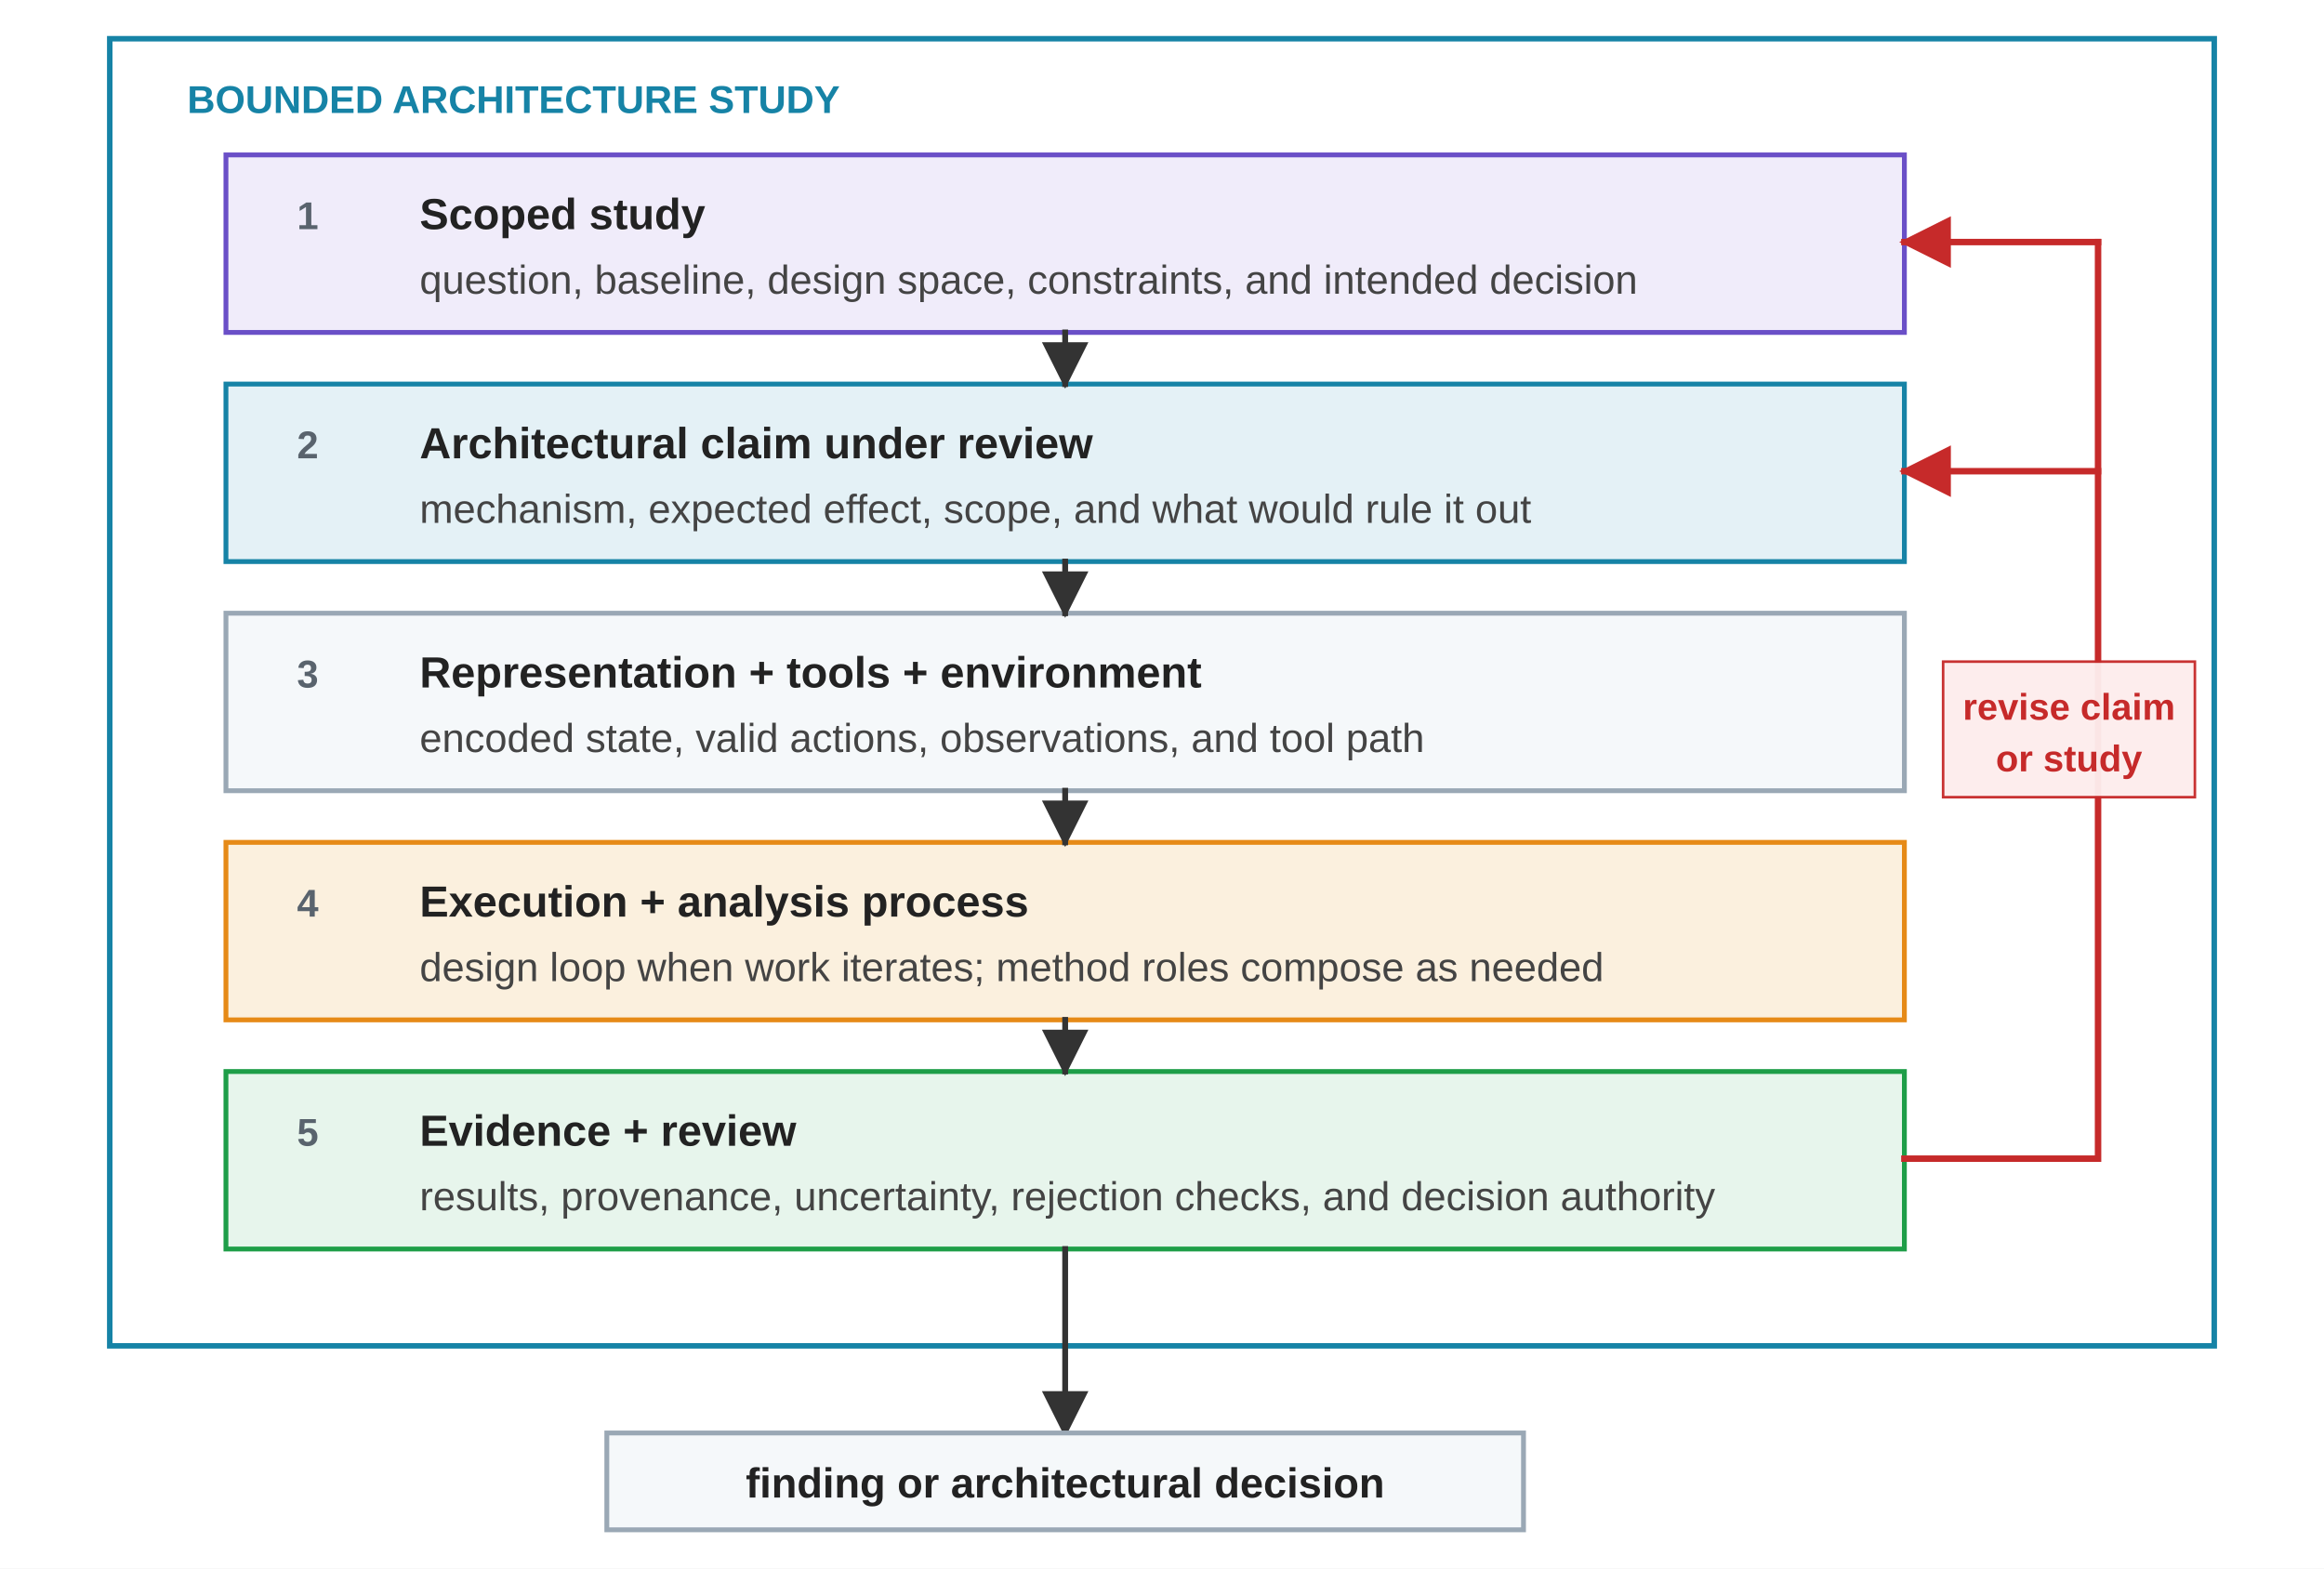
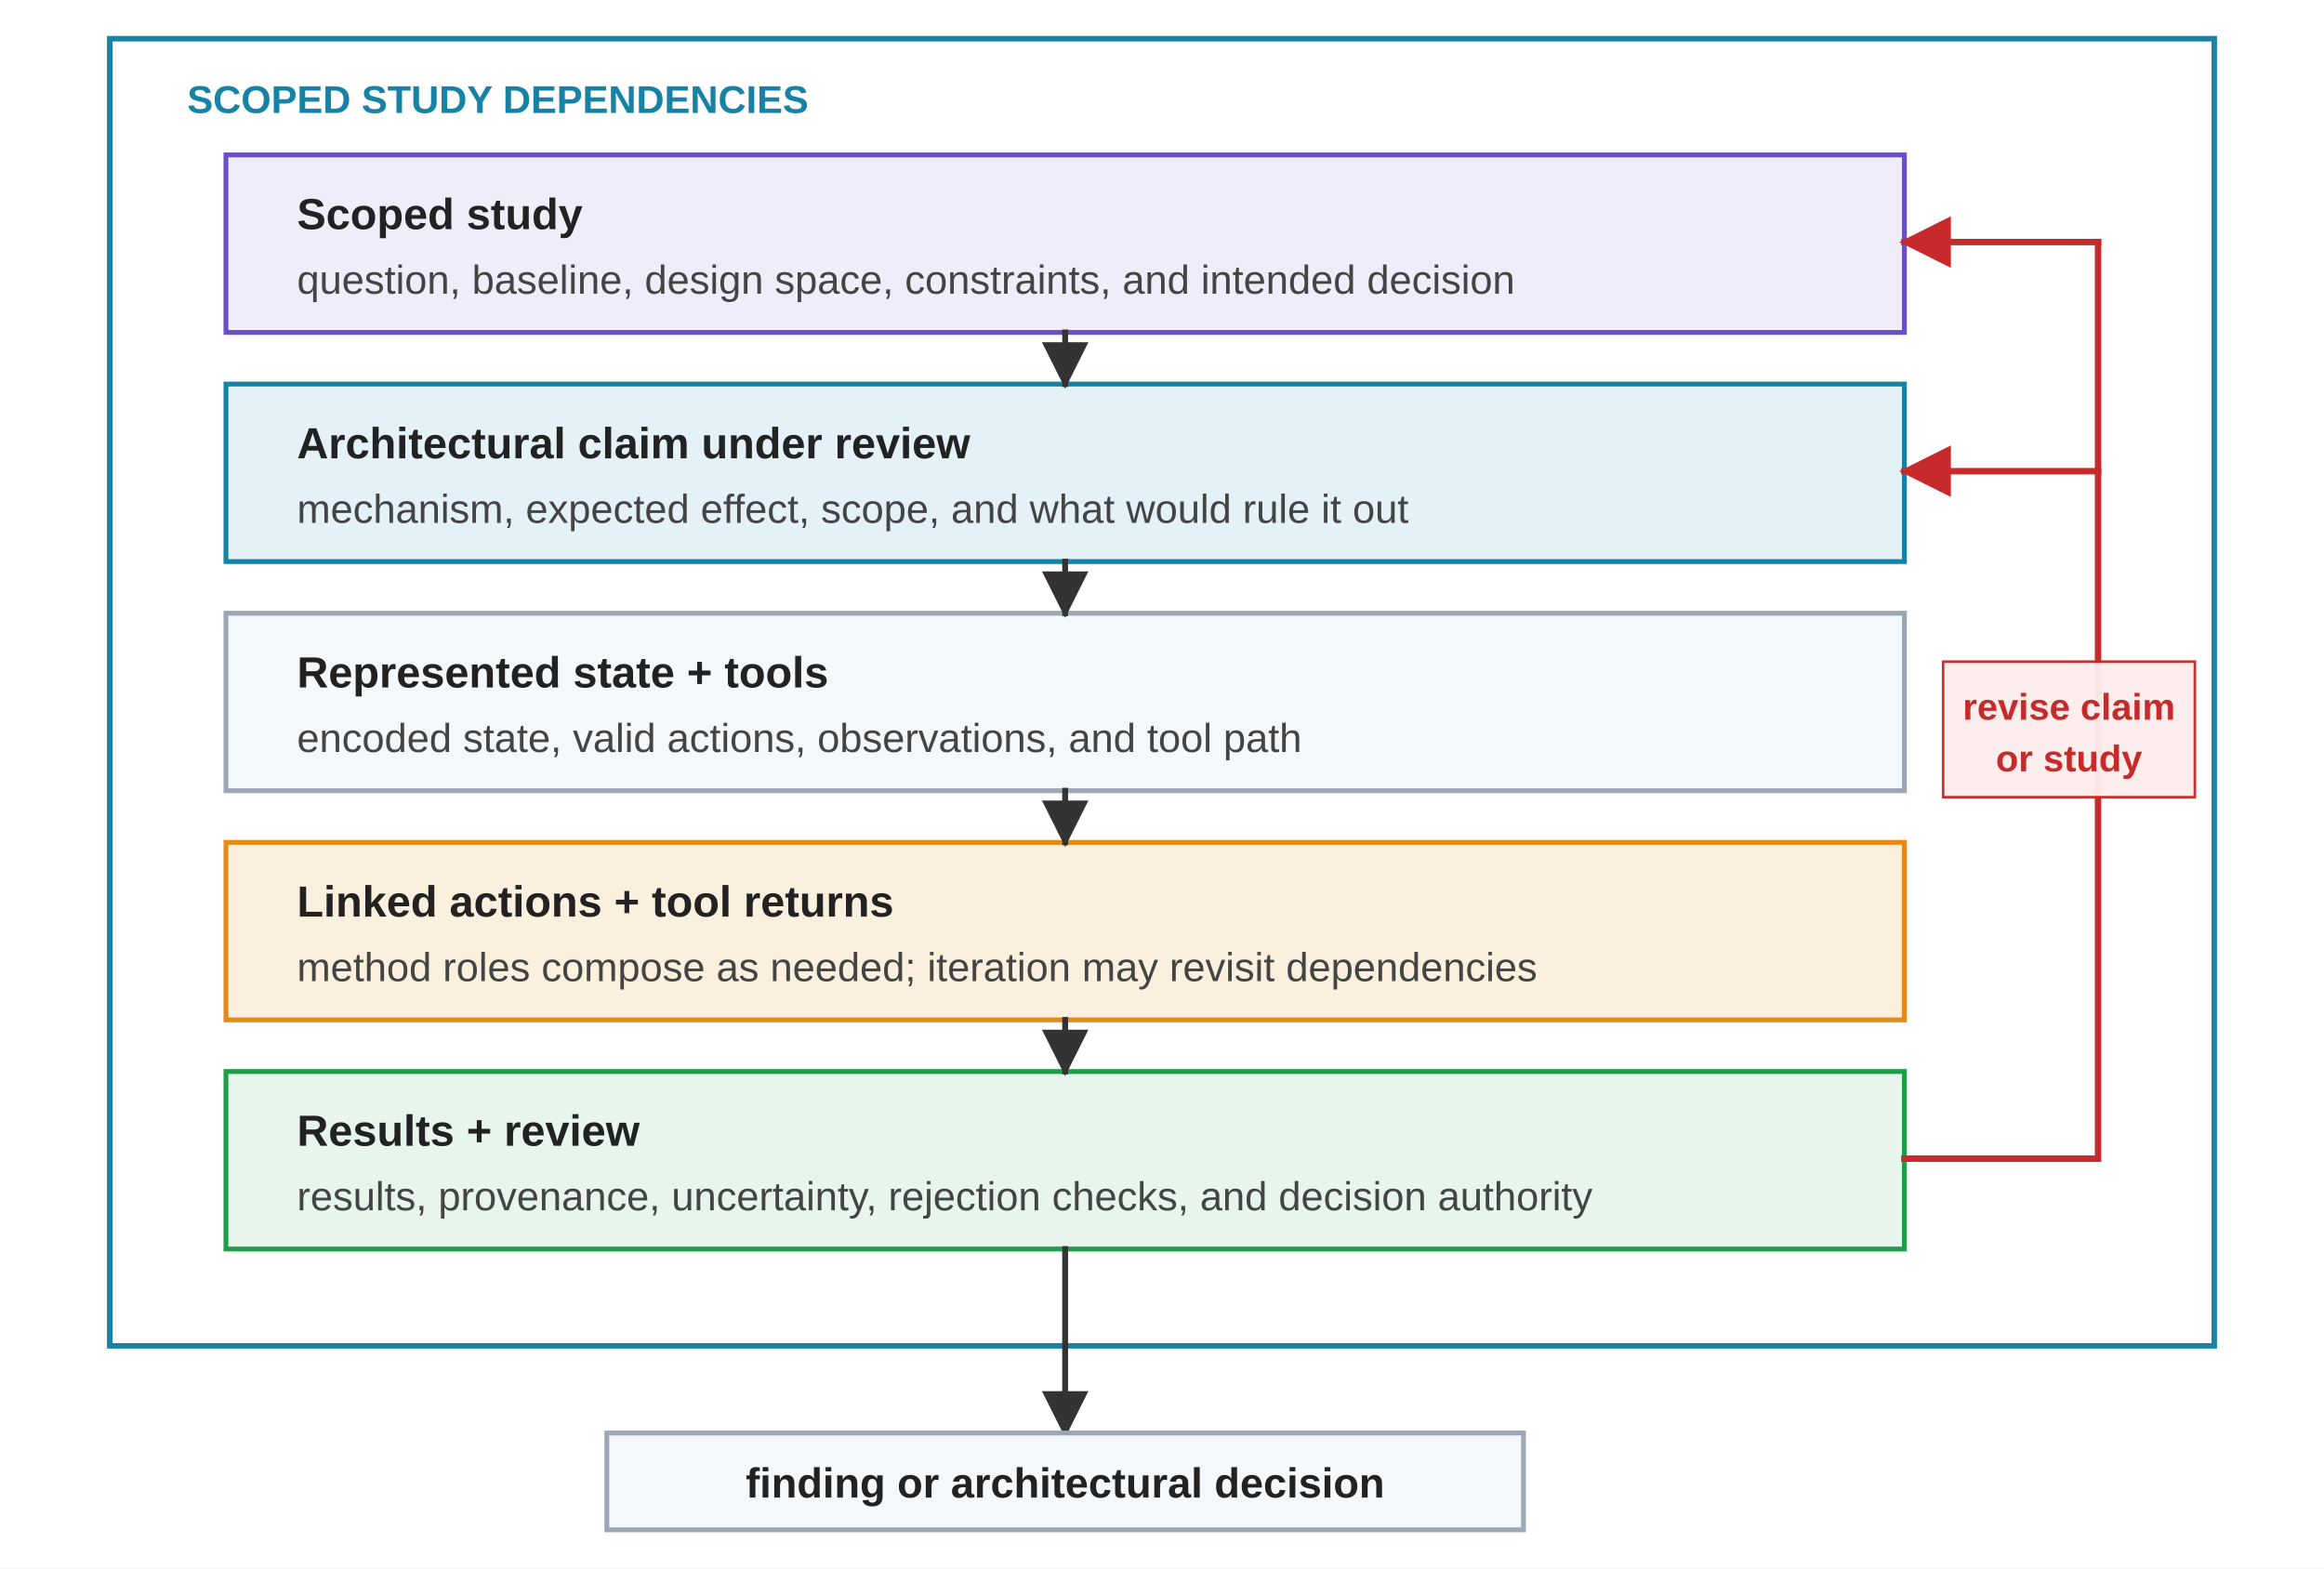
<svg xmlns="http://www.w3.org/2000/svg" viewBox="0 0 720 486" role="img">
  <defs>
    <marker id="arrow" viewBox="0 0 10 10" refX="9" refY="5" markerWidth="8" markerHeight="8" orient="auto">
      <path d="M 0 0 L 10 5 L 0 10 z" fill="#333333" />
    </marker>
    <marker id="arrow-red" viewBox="0 0 10 10" refX="9" refY="5" markerWidth="8" markerHeight="8" orient="auto">
      <path d="M 0 0 L 10 5 L 0 10 z" fill="#C62A2A" />
    </marker>
    <style>
      .font { font-family: Arial, Helvetica, sans-serif; }
      .study { fill: #FFFFFF; stroke: #1683A6; stroke-width: 1.7; }
      .box { fill: #FFFFFF; stroke: #333333; stroke-width: 1.5; }
      .scope { stroke: #6A4FC7; fill: #F0ECFA; }
      .claim { stroke: #1683A6; fill: #E4F1F6; }
      .rep { stroke: #9AA8B5; fill: #F5F8FA; }
      .loop { stroke: #E68A17; fill: #FBF0DE; }
      .review { stroke: #1E9E48; fill: #E7F5EC; }
      .outcome { stroke: #9AA8B5; fill: #F5F8FA; }
      .study-label { font-size: 12px; font-weight: 700; fill: #1683A6; letter-spacing: 0; }
      .label { font-size: 13.5px; font-weight: 700; fill: #222222; }
      .small { font-size: 12.5px; fill: #444444; }
      .outcome-text { font-size: 13px; font-weight: 700; fill: #222222; }
      .tag { font-size: 12px; font-weight: 700; fill: #59636D; letter-spacing: 0; }
      .arrow { stroke: #333333; stroke-width: 1.8; fill: none; stroke-linecap: square; stroke-linejoin: miter; }
      .revision { stroke: #C62A2A; stroke-width: 2; fill: none; stroke-linecap: square; stroke-linejoin: miter; }
      .revision-text { font-size: 11.5px; fill: #C62A2A; font-weight: 700; }
    </style>
  </defs>
  <rect width="720" height="486" fill="#FFFFFF" />
  <g class="font">
    <rect class="study" x="34" y="12" width="652" height="405" />
-     <text class="study-label" x="58" y="35">BOUNDED ARCHITECTURE STUDY</text>
+     <text class="study-label" x="58" y="35">SCOPED STUDY DEPENDENCIES</text>
    <rect class="box scope" x="70" y="48" width="520" height="55" />
-     <text class="tag" x="92" y="71">1</text>
-     <text class="label" x="130" y="71">Scoped study</text>
-     <text class="small" x="130" y="91">question, baseline, design space, constraints, and intended decision</text>
+     <text class="label" x="92" y="71">Scoped study</text>
+     <text class="small" x="92" y="91">question, baseline, design space, constraints, and intended decision</text>
    <rect class="box claim" x="70" y="119" width="520" height="55" />
-     <text class="tag" x="92" y="142">2</text>
-     <text class="label" x="130" y="142">Architectural claim under review</text>
-     <text class="small" x="130" y="162">mechanism, expected effect, scope, and what would rule it out</text>
+     <text class="label" x="92" y="142">Architectural claim under review</text>
+     <text class="small" x="92" y="162">mechanism, expected effect, scope, and what would rule it out</text>
    <rect class="box rep" x="70" y="190" width="520" height="55" />
-     <text class="tag" x="92" y="213">3</text>
-     <text class="label" x="130" y="213">Representation + tools + environment</text>
-     <text class="small" x="130" y="233">encoded state, valid actions, observations, and tool path</text>
+     <text class="label" x="92" y="213">Represented state + tools</text>
+     <text class="small" x="92" y="233">encoded state, valid actions, observations, and tool path</text>
    <rect class="box loop" x="70" y="261" width="520" height="55" />
-     <text class="tag" x="92" y="284">4</text>
-     <text class="label" x="130" y="284">Execution + analysis process</text>
-     <text class="small" x="130" y="304">design loop when work iterates; method roles compose as needed</text>
+     <text class="label" x="92" y="284">Linked actions + tool returns</text>
+     <text class="small" x="92" y="304">method roles compose as needed; iteration may revisit dependencies</text>
    <rect class="box review" x="70" y="332" width="520" height="55" />
-     <text class="tag" x="92" y="355">5</text>
-     <text class="label" x="130" y="355">Evidence + review</text>
-     <text class="small" x="130" y="375">results, provenance, uncertainty, rejection checks, and decision authority</text>
+     <text class="label" x="92" y="355">Results + review</text>
+     <text class="small" x="92" y="375">results, provenance, uncertainty, rejection checks, and decision authority</text>
    <line class="arrow" x1="330" y1="103" x2="330" y2="119" marker-end="url(#arrow)" />
    <line class="arrow" x1="330" y1="174" x2="330" y2="190" marker-end="url(#arrow)" />
    <line class="arrow" x1="330" y1="245" x2="330" y2="261" marker-end="url(#arrow)" />
    <line class="arrow" x1="330" y1="316" x2="330" y2="332" marker-end="url(#arrow)" />
    <path class="revision" d="M 590 359 H 650 V 75" />
    <line class="revision" x1="650" y1="75" x2="590" y2="75" marker-end="url(#arrow-red)" />
    <line class="revision" x1="650" y1="146" x2="590" y2="146" marker-end="url(#arrow-red)" />
    <rect x="602" y="205" width="78" height="42" fill="#FDECEC" stroke="#C62A2A" stroke-width="0.8" opacity="0.96" />
    <text class="revision-text" x="641" y="223" text-anchor="middle">revise claim</text>
    <text class="revision-text" x="641" y="239" text-anchor="middle">or study</text>
    <line class="arrow" x1="330" y1="387" x2="330" y2="444" marker-end="url(#arrow)" />
    <rect class="box outcome" x="188" y="444" width="284" height="30" />
    <text class="outcome-text" x="330" y="464" text-anchor="middle">finding or architectural decision</text>
  </g>
</svg>
